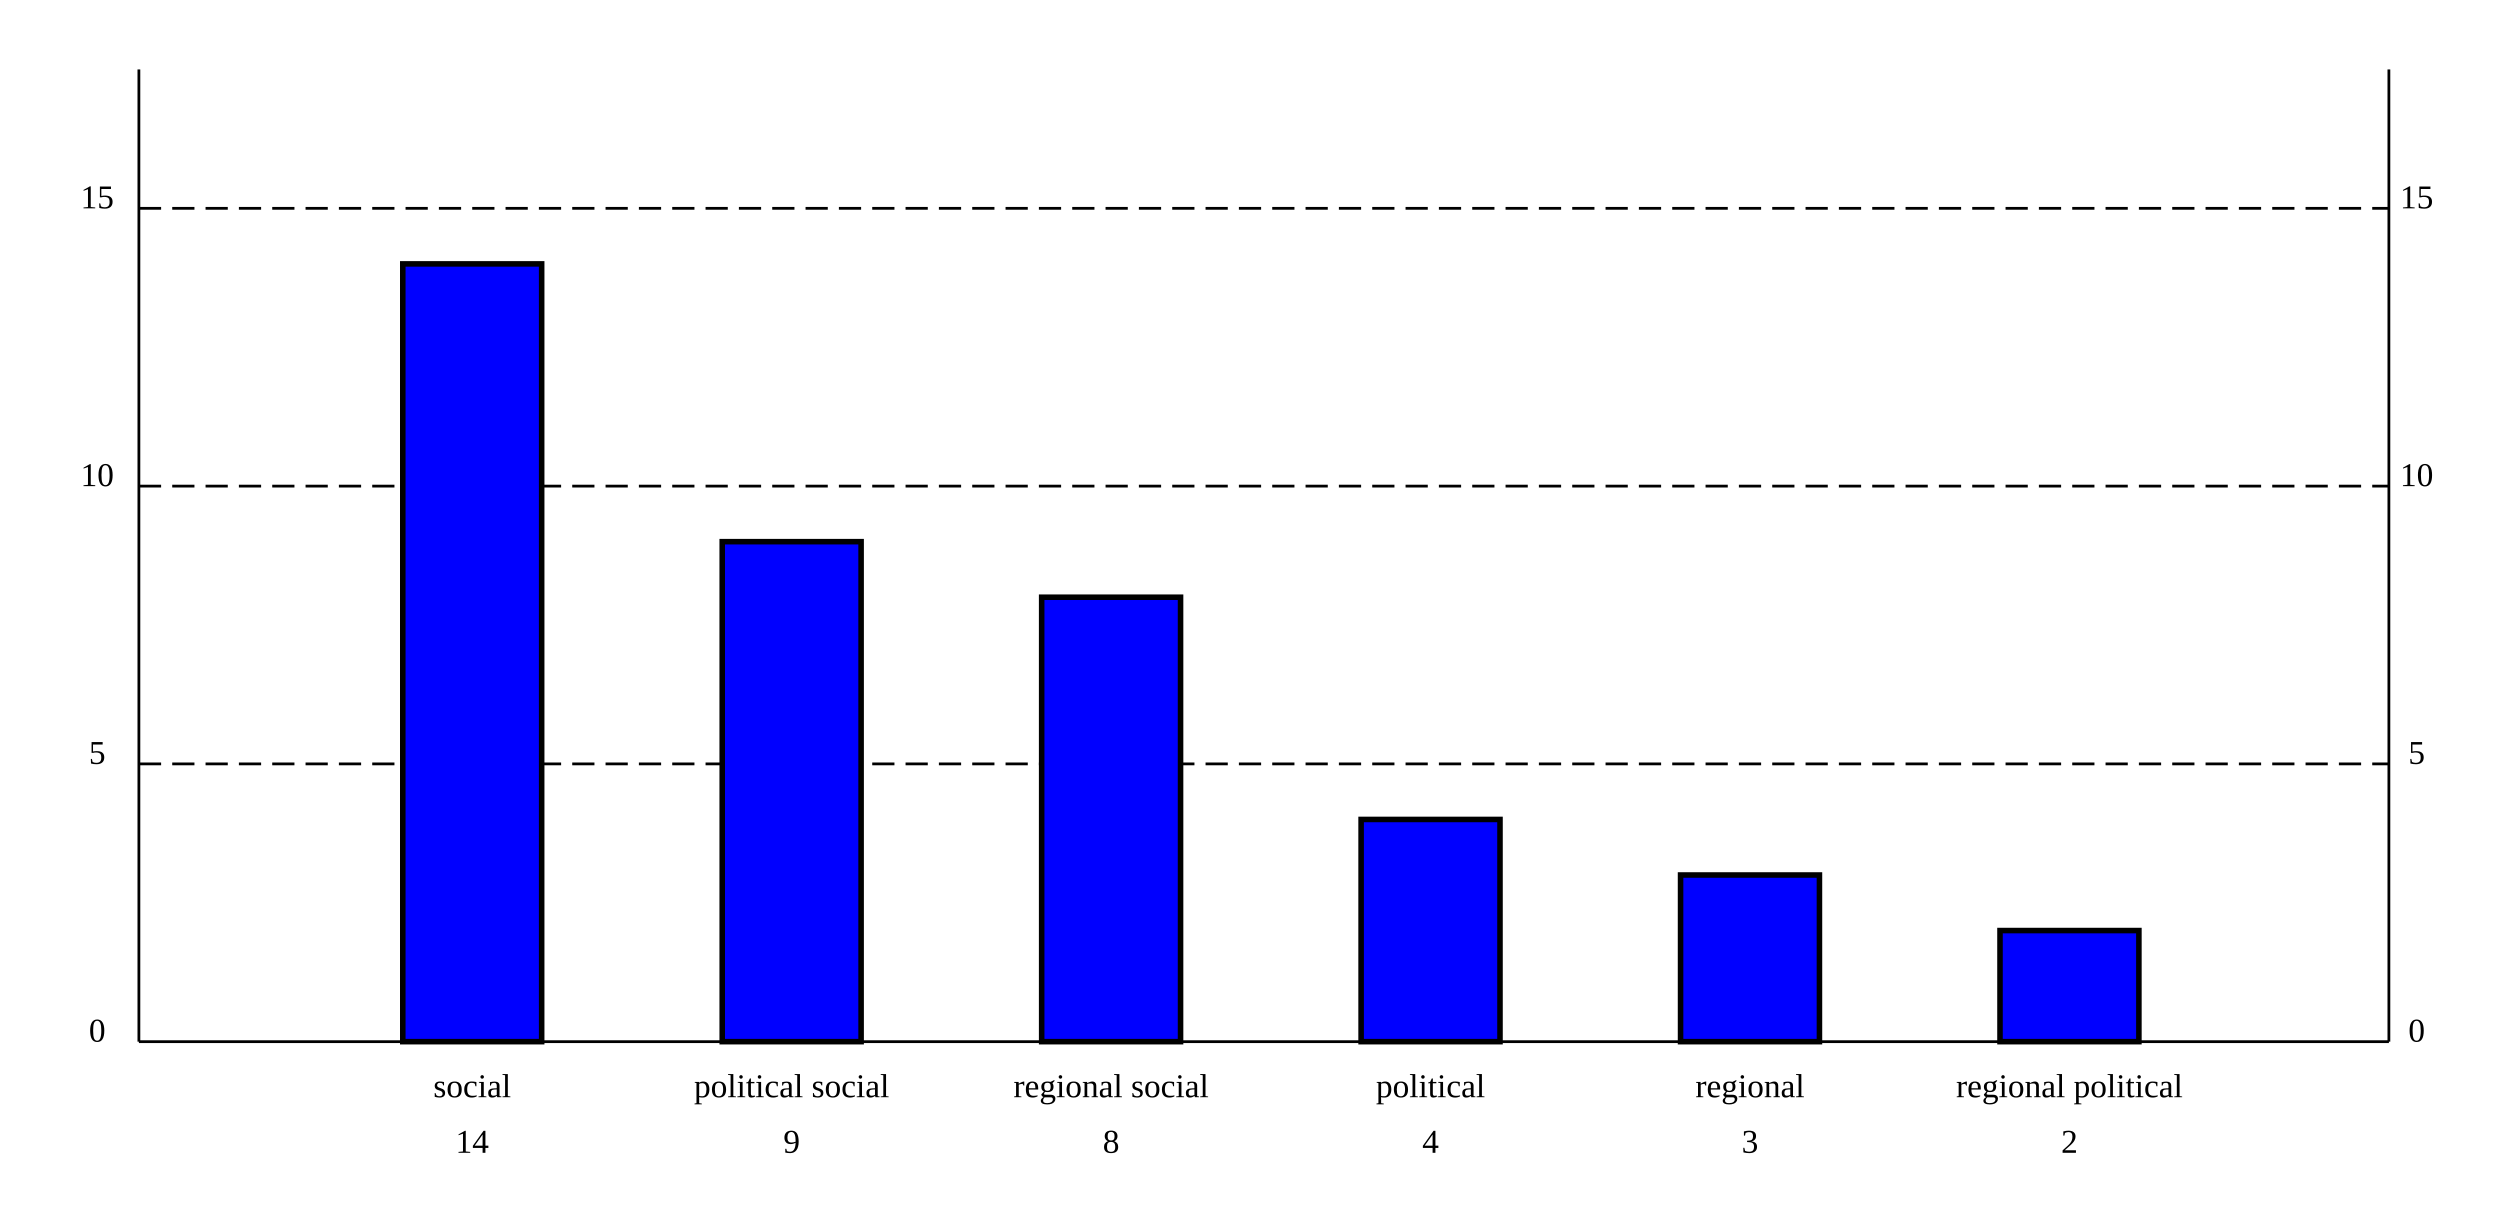
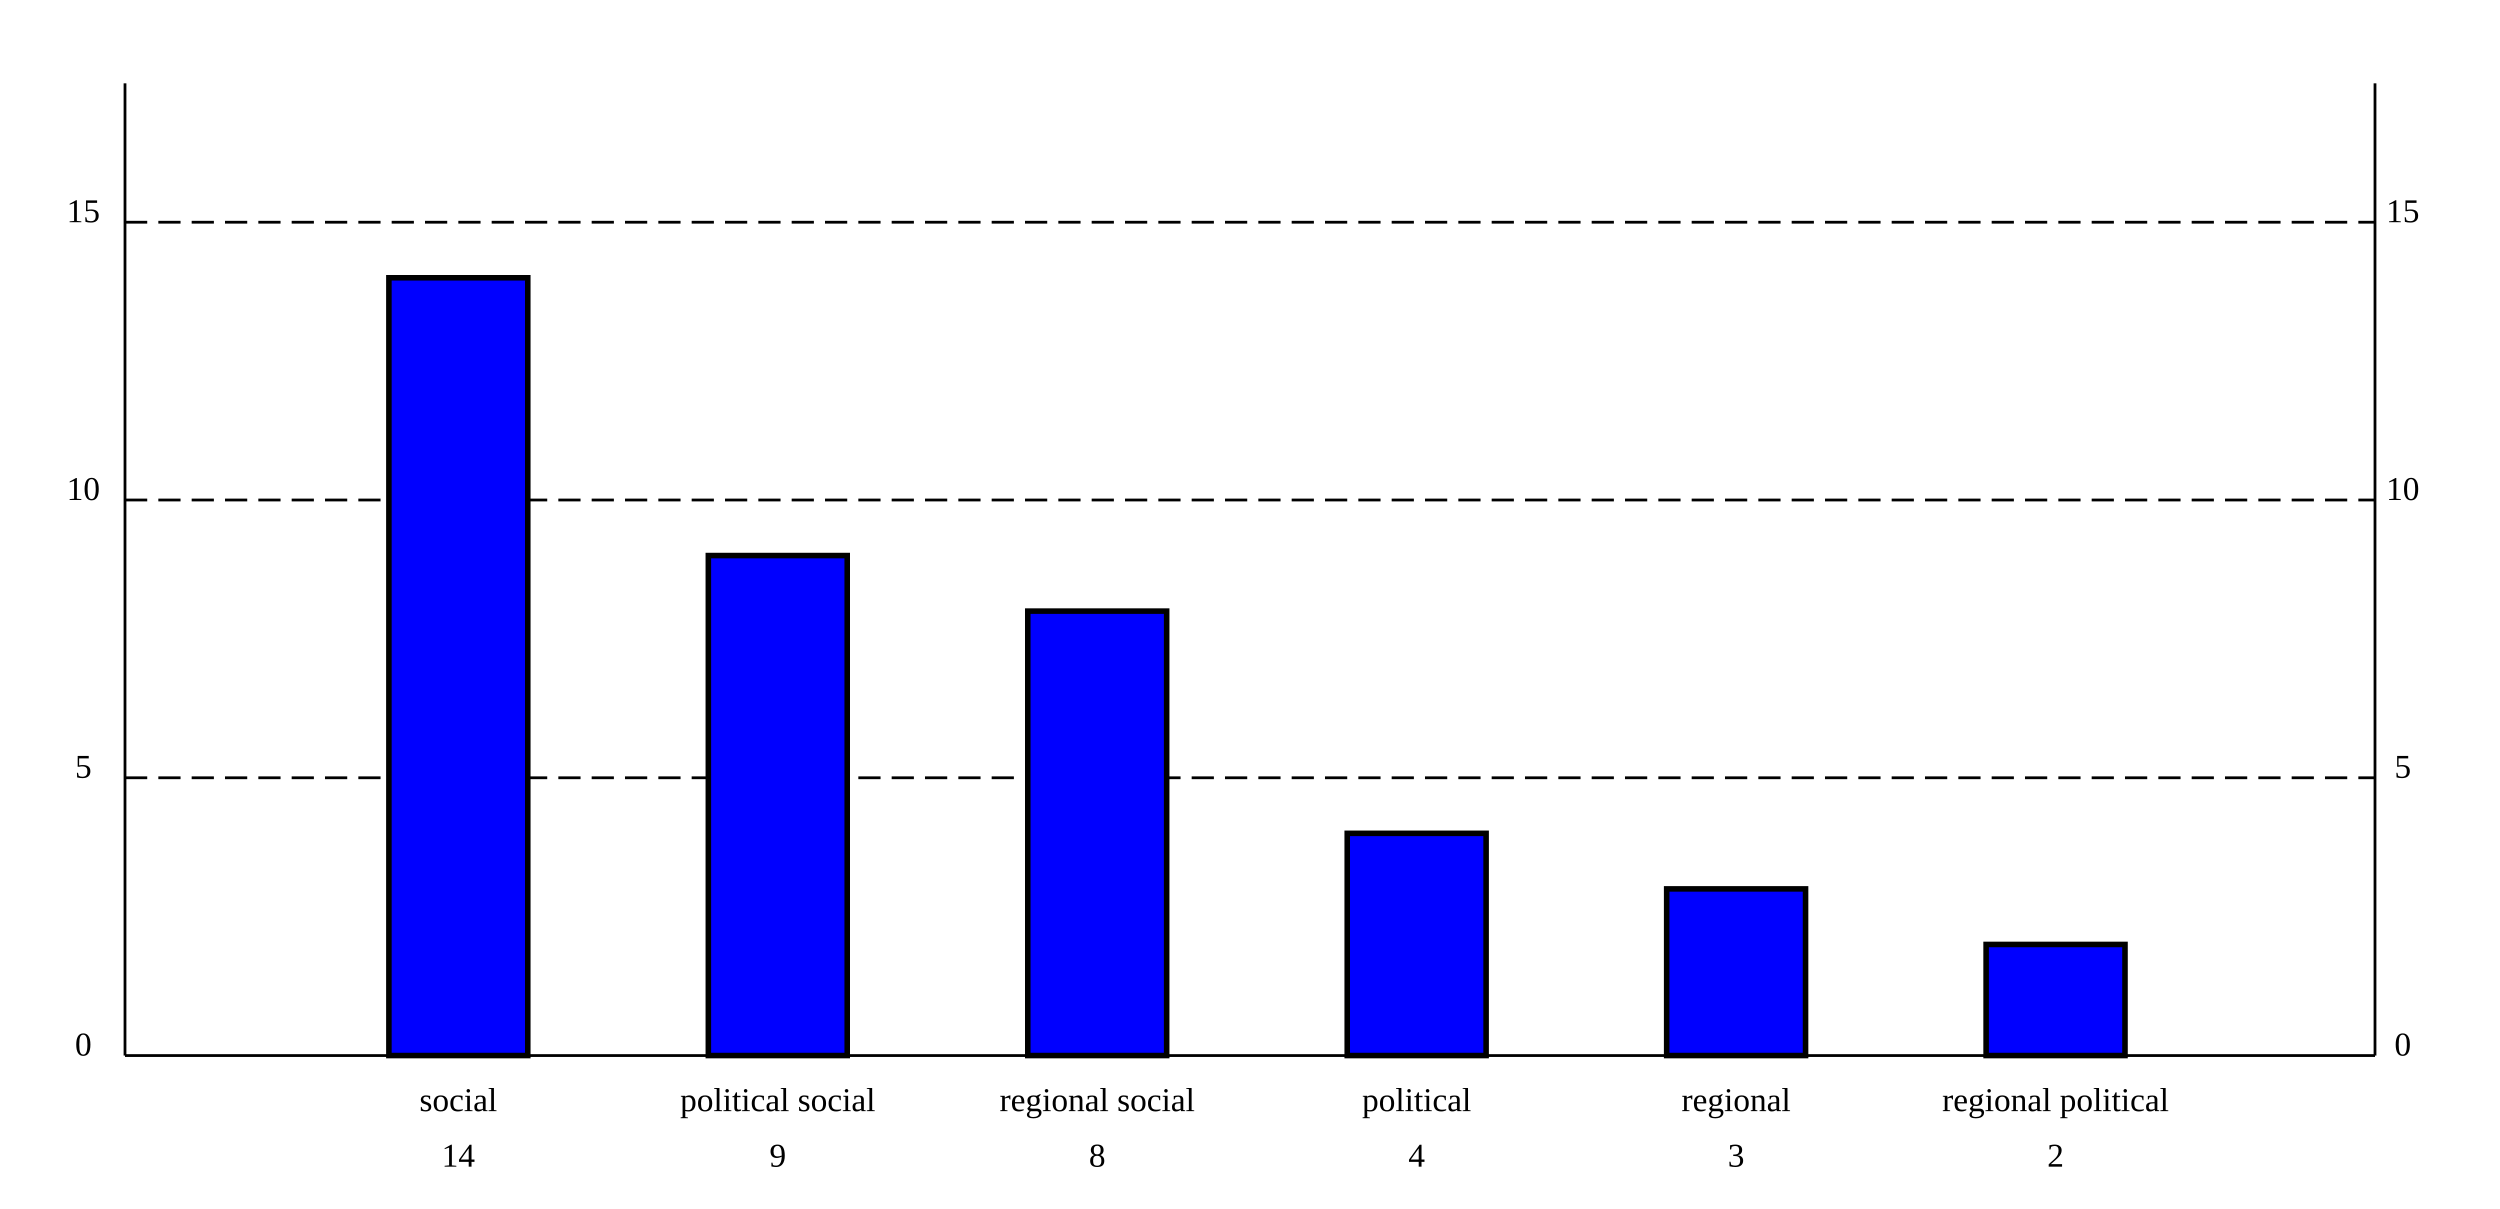
<svg xmlns="http://www.w3.org/2000/svg" width="100%" height="100%" viewBox="0 0 900 435">
-   <g transform="translate(30, 375)">
+   <g transform="translate(25, 380)">
    <line x1="20" x2="20" y1="0" y2="-350" stroke="black" stroke-width="1" />
    <line x1="20" x2="830" y1="0" y2="0" stroke="black" stroke-width="1" />
    <line x1="20" x2="830" y1="-100" y2="-100" stroke="black" stroke-dasharray="8 4" stroke-width="1" />
    <line x1="20" x2="830" y1="-200" y2="-200" stroke="black" stroke-dasharray="8 4" stroke-width="1" />
    <line x1="20" x2="830" y1="-300" y2="-300" stroke="black" stroke-dasharray="8 4" stroke-width="1" />
    <text x="5" y="0" text-anchor="middle">0</text>
    <text x="5" y="-100" text-anchor="middle">5</text>
    <text x="5" y="-200" text-anchor="middle">10</text>
    <text x="5" y="-300" text-anchor="middle">15</text>
    <line x1="830" x2="830" y1="0" y2="-350" stroke="black" stroke-width="1" />
    <text x="840" y="0" text-anchor="middle">0</text>
    <text x="840" y="-100" text-anchor="middle">5</text>
    <text x="840" y="-200" text-anchor="middle">10</text>
    <text x="840" y="-300" text-anchor="middle">15</text>
    <rect x="115" y="-280" fill="blue" stroke="black" stroke-width="2" width="50" height="280" />
    <text x="140" y="20" text-anchor="middle">social</text>
    <text x="140" y="40" text-anchor="middle">14</text>
    <rect x="230" y="-180" fill="blue" stroke="black" stroke-width="2" width="50" height="180" />
    <text x="255" y="20" text-anchor="middle">political social</text>
    <text x="255" y="40" text-anchor="middle">9</text>
    <rect x="345" y="-160" fill="blue" stroke="black" stroke-width="2" width="50" height="160" />
    <text x="370" y="20" text-anchor="middle">regional social</text>
    <text x="370" y="40" text-anchor="middle">8</text>
    <rect x="460" y="-80" fill="blue" stroke="black" stroke-width="2" width="50" height="80" />
    <text x="485" y="20" text-anchor="middle">political</text>
    <text x="485" y="40" text-anchor="middle">4</text>
    <rect x="575" y="-60" fill="blue" stroke="black" stroke-width="2" width="50" height="60" />
    <text x="600" y="20" text-anchor="middle">regional</text>
    <text x="600" y="40" text-anchor="middle">3</text>
    <rect x="690" y="-40" fill="blue" stroke="black" stroke-width="2" width="50" height="40" />
    <text x="715" y="20" text-anchor="middle">regional political</text>
    <text x="715" y="40" text-anchor="middle">2</text>
  </g>
</svg>
